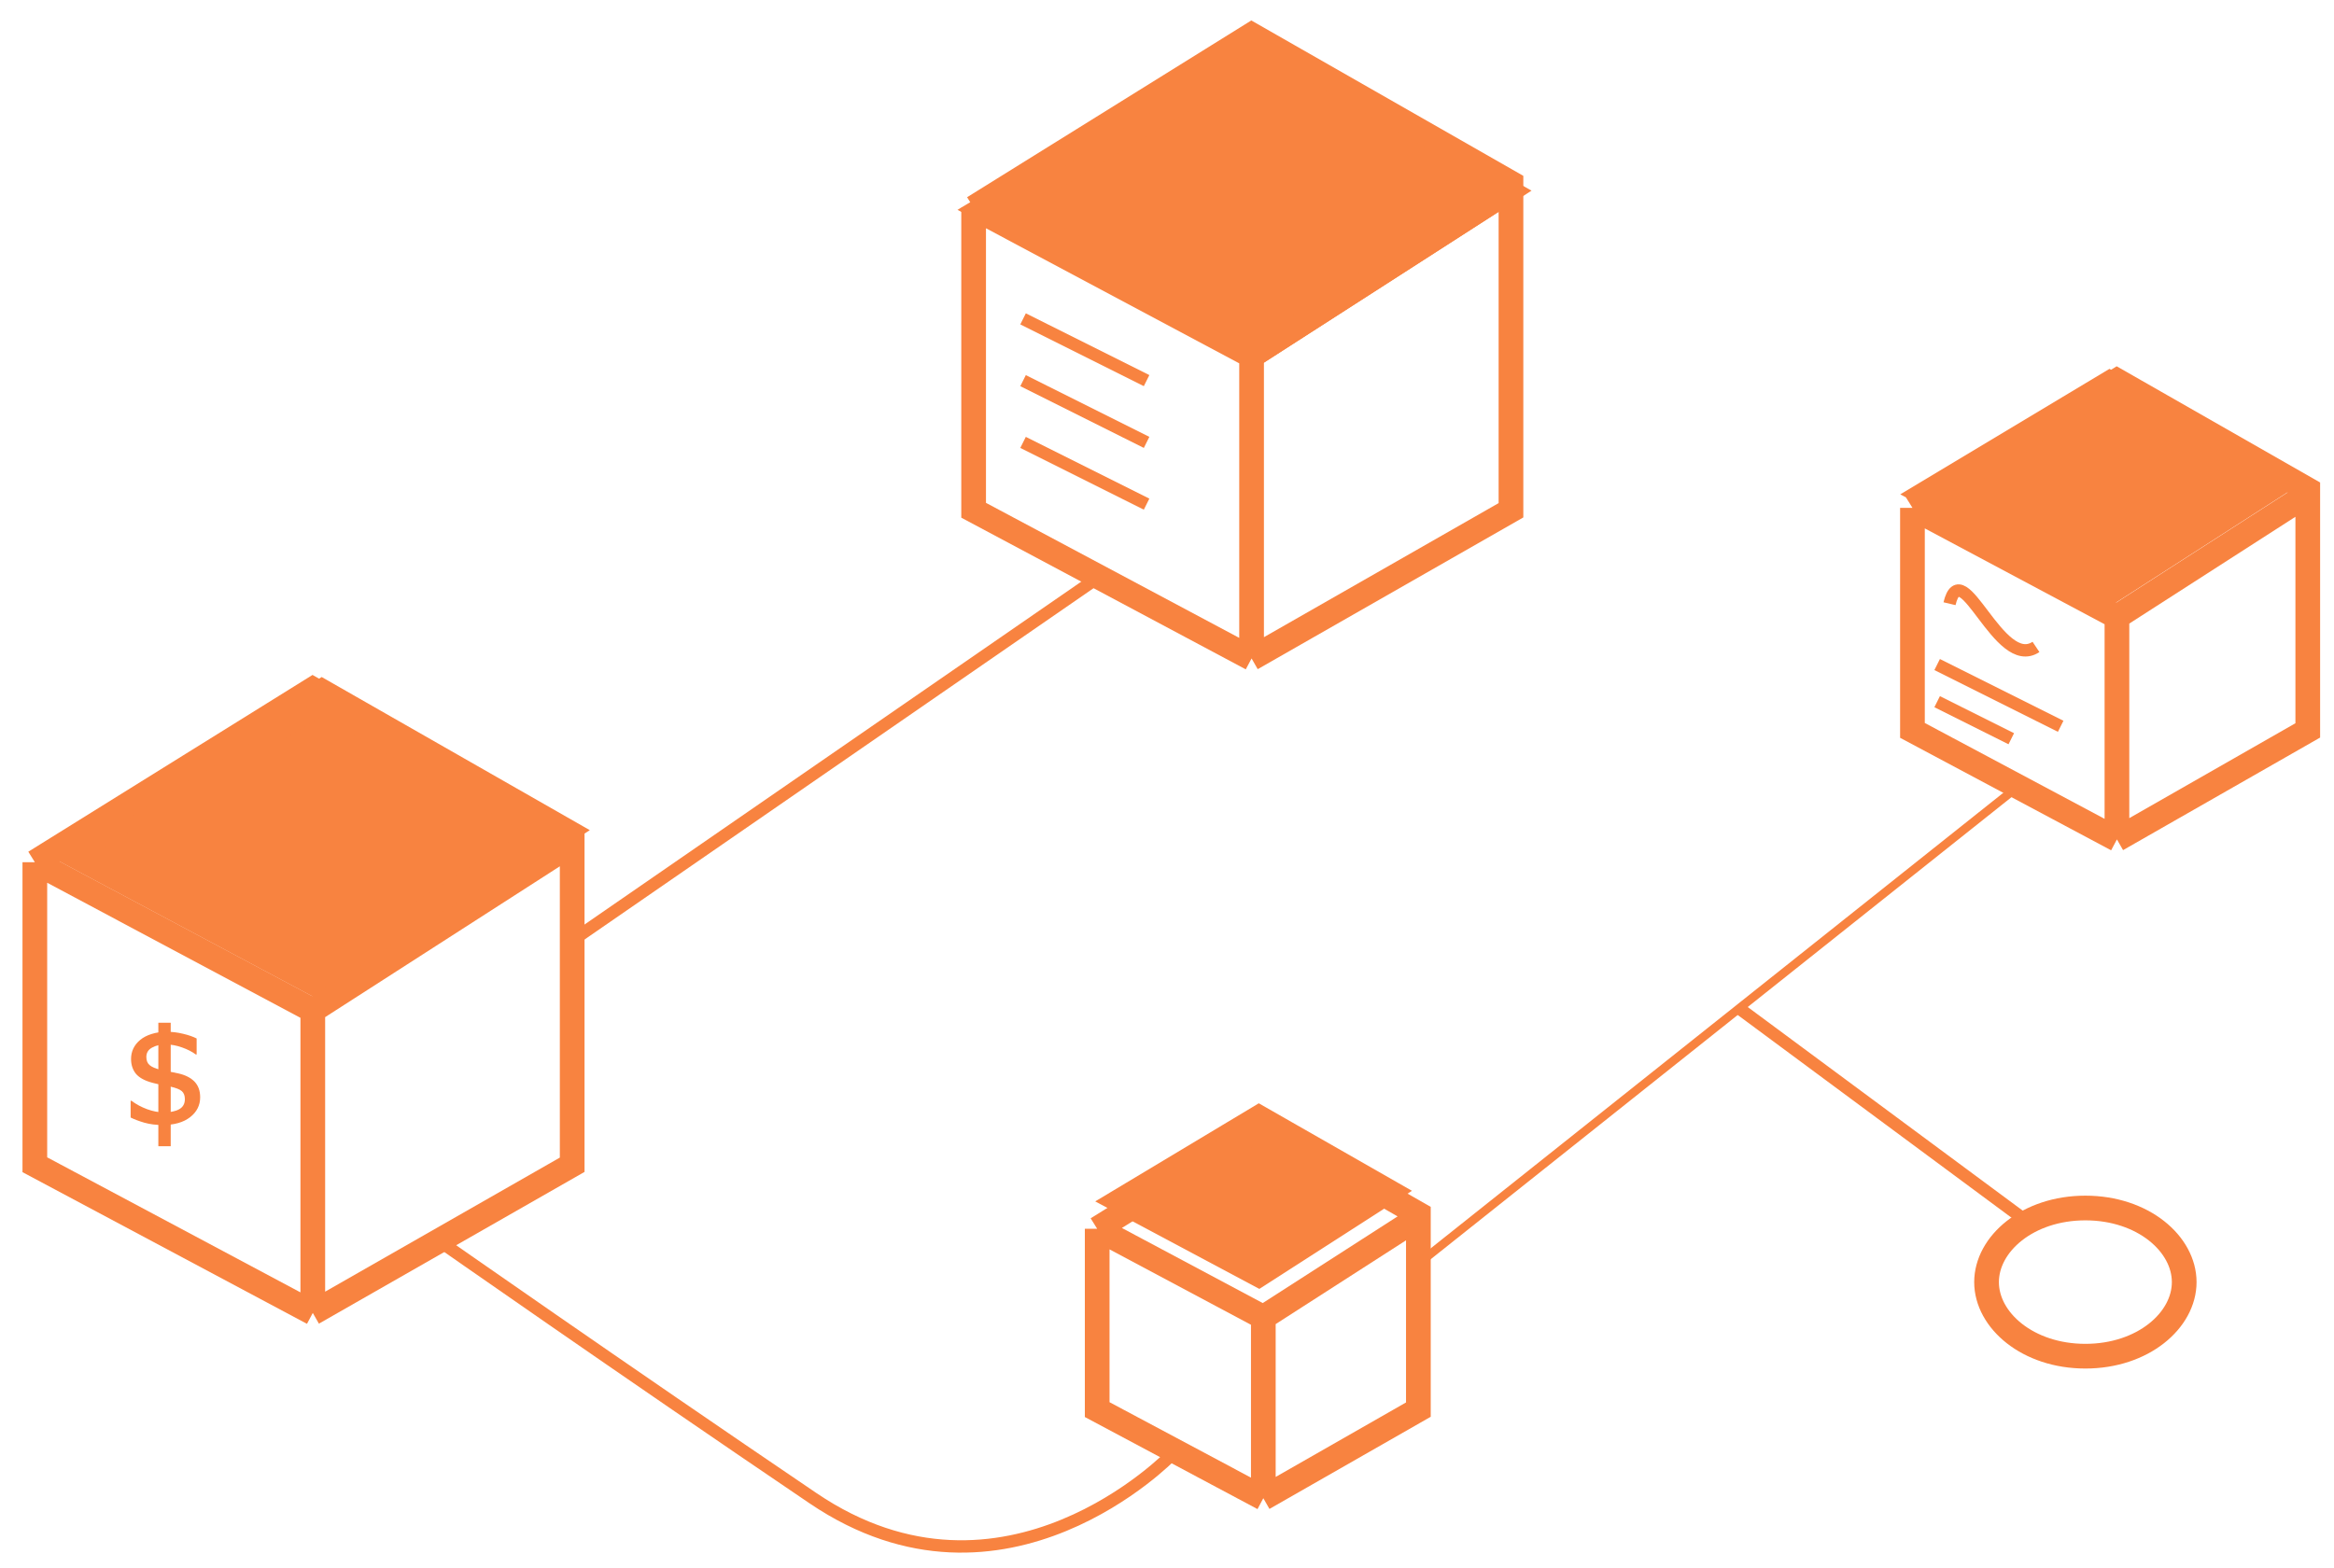
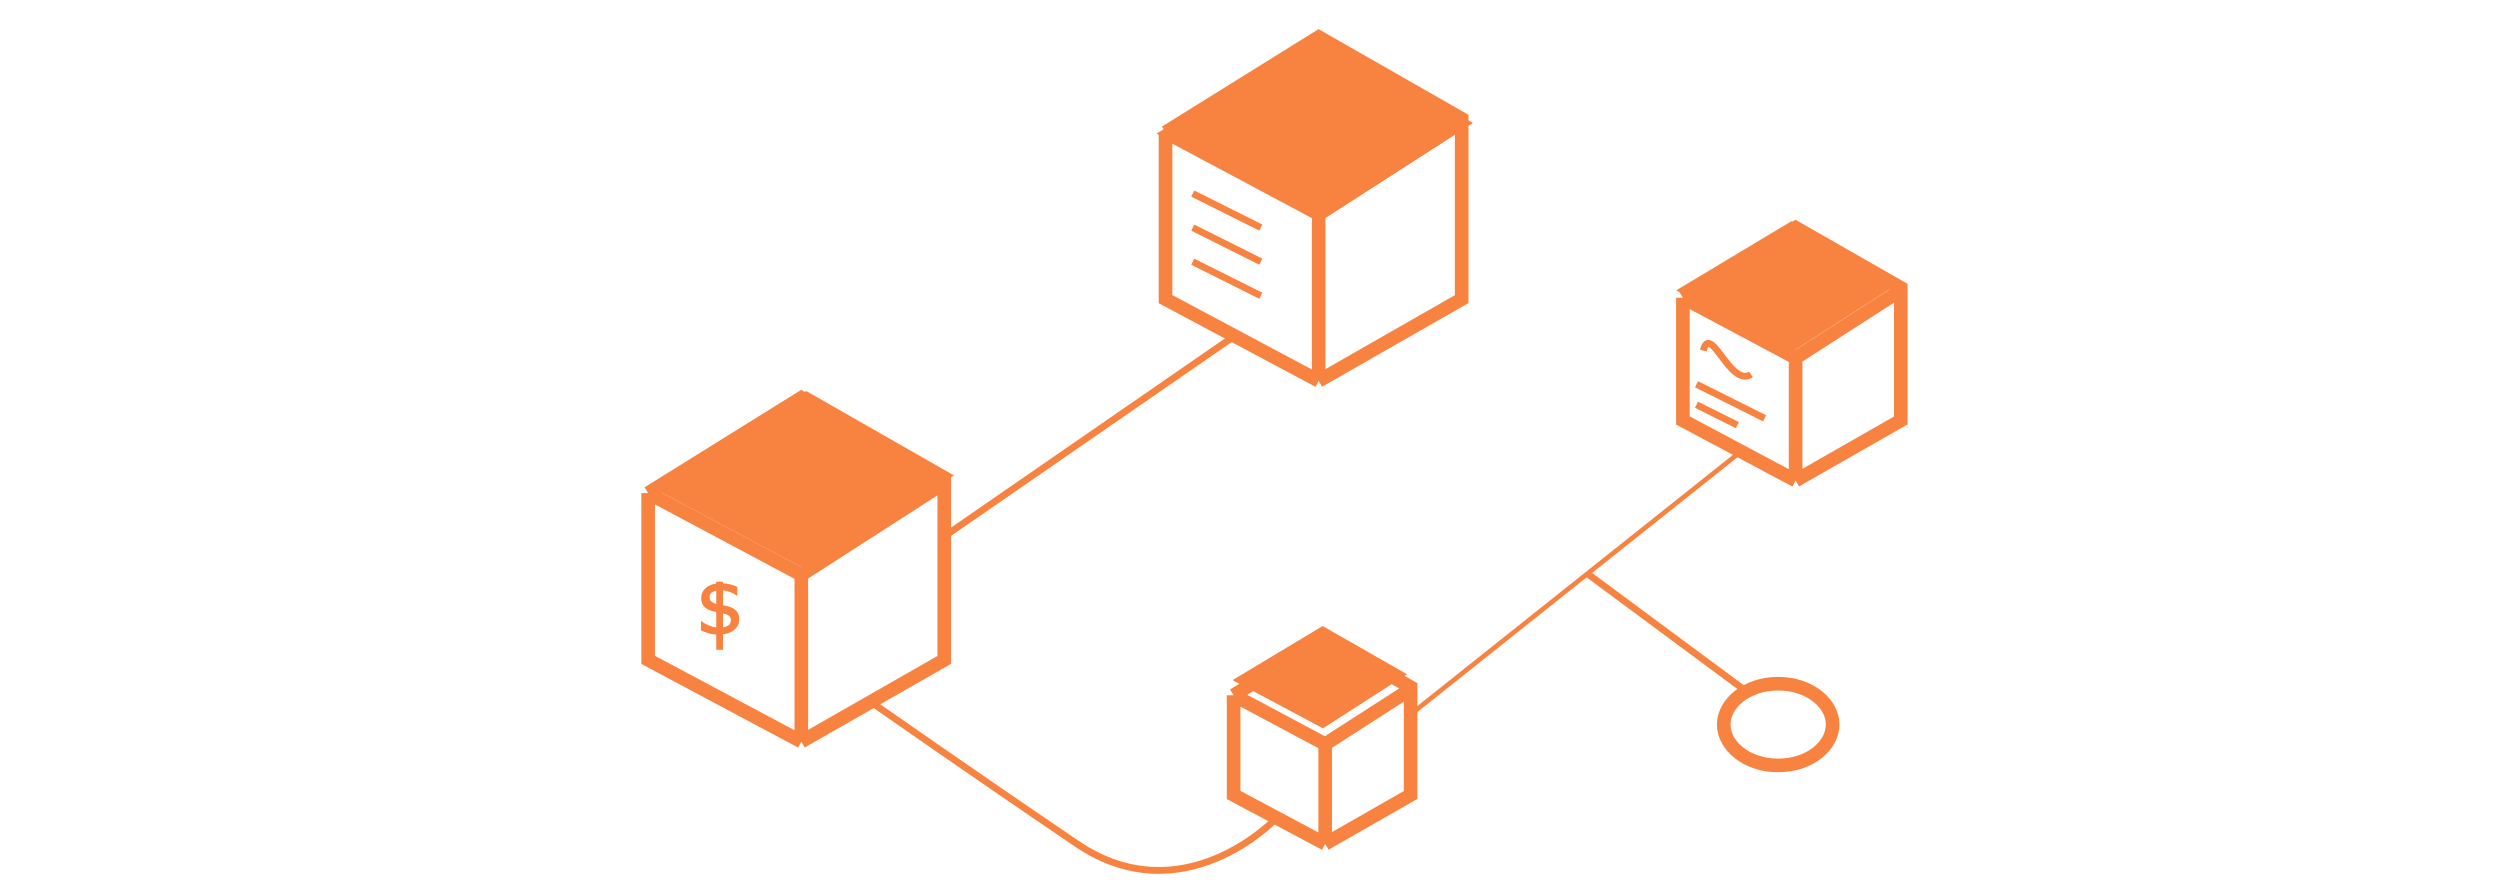
- <svg xmlns="http://www.w3.org/2000/svg" width="67" height="45" viewBox="0 0 67 45" fill="none">
-   <path d="M36 1.5L28.5 6L36 10L43 5.5L36 1.5Z" fill="#F88340" stroke="#F88340" />
-   <path d="M9.241 20L2 24.345L9.241 28.207L16 23.862L9.241 20Z" fill="#F88340" stroke="#F88340" stroke-width="0.966" />
-   <path d="M36.138 32L32 34.483L36.138 36.69L40 34.207L36.138 32Z" fill="#F88340" stroke="#F88340" stroke-width="0.552" />
-   <path d="M60.559 11L55.265 14.177L60.559 17L65.5 13.823L60.559 11Z" fill="#F88340" stroke="#F88340" stroke-width="0.706" />
-   <path d="M27.949 5.964L35.928 1L43.374 5.255V5.433M27.949 5.964V14.652L35.928 18.907M27.949 5.964L35.928 10.22M35.928 18.907L43.374 14.652V5.433M35.928 18.907V10.22M35.928 10.22L43.374 5.433" stroke="#F88340" stroke-width="0.709" />
-   <path d="M31.496 35.284L36.265 32.316L40.716 34.86V34.966M31.496 35.284V40.476L36.265 43.02M31.496 35.284L36.265 37.827M36.265 43.02L40.716 40.476V34.966M36.265 43.02V37.827M36.265 37.827L40.716 34.966" stroke="#F88340" stroke-width="0.709" />
-   <path d="M54.899 14.582L60.769 10.93L66.247 14.06V14.19M54.899 14.582V20.973L60.769 24.103M54.899 14.582L60.769 17.712M60.769 24.103L66.247 20.973V14.19M60.769 24.103V17.712M60.769 17.712L66.247 14.19" stroke="#F88340" stroke-width="0.709" />
-   <path d="M16.602 26.885L31.496 16.602" stroke="#F88340" stroke-width="0.355" />
-   <path d="M49.918 28.95L58.108 35.015" stroke="#F88340" stroke-width="0.355" />
-   <path d="M1 24.757L8.979 19.793L16.425 24.048V24.226M1 24.757V33.445L8.979 37.7M1 24.757L8.979 29.013M8.979 37.7L16.425 33.445V24.226M8.979 37.7V29.013M8.979 29.013L16.425 24.226" stroke="#F88340" stroke-width="0.709" />
-   <path d="M12.524 35.574C12.524 35.574 17.843 39.297 23.34 43.021C28.836 46.744 33.623 41.78 33.623 41.78" stroke="#F88340" stroke-width="0.355" />
-   <path d="M40.715 36.284L58.09 22.457" stroke="#F88340" stroke-width="0.245" />
-   <path d="M62.7 36.815C62.7 35.717 61.518 34.687 59.863 34.687C58.209 34.687 57.026 35.717 57.026 36.815C57.026 37.912 58.209 38.942 59.863 38.942C61.518 38.942 62.7 37.912 62.7 36.815Z" stroke="#F88340" stroke-width="0.709" />
-   <path d="M29.368 9.156L32.914 10.929" stroke="#F88340" stroke-width="0.355" />
-   <path d="M55.608 19.082L59.154 20.855" stroke="#F88340" stroke-width="0.355" />
-   <path d="M55.608 20.148L57.736 21.212" stroke="#F88340" stroke-width="0.355" />
-   <path d="M29.368 10.93L32.914 12.703" stroke="#F88340" stroke-width="0.355" />
-   <path d="M29.368 12.703L32.914 14.476" stroke="#F88340" stroke-width="0.355" />
-   <path d="M55.963 17.335C56.318 15.845 57.381 19.287 58.445 18.576" stroke="#F88340" stroke-width="0.355" />
-   <path d="M5.746 31.506C5.746 31.739 5.649 31.93 5.456 32.08C5.264 32.229 5.001 32.304 4.667 32.304C4.478 32.304 4.304 32.282 4.146 32.238C3.989 32.192 3.857 32.142 3.75 32.089V31.607H3.773C3.909 31.709 4.06 31.79 4.226 31.851C4.392 31.911 4.551 31.941 4.704 31.941C4.892 31.941 5.04 31.91 5.147 31.849C5.254 31.788 5.307 31.692 5.307 31.561C5.307 31.46 5.278 31.384 5.22 31.332C5.162 31.281 5.051 31.236 4.886 31.2C4.825 31.186 4.745 31.17 4.646 31.152C4.549 31.134 4.46 31.114 4.379 31.092C4.155 31.033 3.996 30.946 3.901 30.832C3.808 30.716 3.762 30.574 3.762 30.407C3.762 30.302 3.783 30.202 3.826 30.11C3.87 30.017 3.936 29.933 4.025 29.86C4.11 29.789 4.218 29.732 4.349 29.691C4.482 29.648 4.63 29.627 4.793 29.627C4.945 29.627 5.099 29.646 5.254 29.684C5.411 29.721 5.542 29.766 5.645 29.819V30.279H5.622C5.513 30.198 5.379 30.13 5.222 30.075C5.065 30.019 4.912 29.991 4.761 29.991C4.604 29.991 4.471 30.021 4.363 30.082C4.255 30.142 4.201 30.231 4.201 30.349C4.201 30.455 4.233 30.534 4.299 30.587C4.363 30.641 4.467 30.684 4.61 30.718C4.689 30.736 4.777 30.754 4.875 30.772C4.974 30.791 5.056 30.807 5.122 30.823C5.321 30.868 5.475 30.947 5.584 31.058C5.692 31.171 5.746 31.32 5.746 31.506Z" fill="#F88340" />
-   <line x1="4.723" y1="29.367" x2="4.723" y2="32.913" stroke="#F88340" stroke-width="0.355" />
+ <svg xmlns="http://www.w3.org/2000/svg" width="135" height="48" viewBox="0 0 135 48" fill="none">
+   <path d="M71.284 2.52L63.509 7.185L71.284 11.332L78.541 6.666L71.284 2.52Z" fill="#F88340" stroke="#F88340" stroke-width="1.037" />
+   <path d="M43.543 21.695L36.036 26.2L43.543 30.203L50.55 25.699L43.543 21.695Z" fill="#F88340" stroke="#F88340" stroke-width="1.001" />
+   <path d="M71.427 34.137L67.138 36.711L71.427 38.998L75.431 36.425L71.427 34.137Z" fill="#F88340" stroke="#F88340" stroke-width="0.572" />
+   <path d="M96.745 12.367L91.257 15.66L96.745 18.587L101.868 15.294L96.745 12.367Z" fill="#F88340" stroke="#F88340" stroke-width="0.732" />
+   <path d="M62.938 7.147L71.209 2L78.929 6.411V6.595M62.938 7.147V16.153L71.209 20.565M62.938 7.147L71.209 11.558M71.209 20.565L78.929 16.153V6.595M71.209 20.565V11.558M71.209 11.558L78.929 6.595" stroke="#F88340" stroke-width="0.735" />
+   <path d="M66.615 37.545L71.559 34.469L76.173 37.105V37.215M66.615 37.545V42.928L71.559 45.565M66.615 37.545L71.559 40.182M71.559 45.565L76.173 42.928V37.215M71.559 45.565V40.182M71.559 40.182L76.173 37.215" stroke="#F88340" stroke-width="0.735" />
+   <path d="M90.877 16.079L96.962 12.293L102.641 15.538V15.673M90.877 16.079V22.705L96.962 25.95M90.877 16.079L96.962 19.324M96.962 25.95L102.641 22.705V15.673M96.962 25.95V19.324M96.962 19.324L102.641 15.673" stroke="#F88340" stroke-width="0.735" />
+   <path d="M51.175 28.837L66.615 18.176" stroke="#F88340" stroke-width="0.368" />
+   <path d="M85.713 30.974L94.204 37.262" stroke="#F88340" stroke-width="0.368" />
+   <path d="M35 26.627L43.271 21.48L50.991 25.892V26.076M35 26.627V35.634L43.271 40.045M35 26.627L43.271 31.038M43.271 40.045L50.991 35.634V26.076M43.271 40.045V31.038M43.271 31.038L50.991 26.076" stroke="#F88340" stroke-width="0.735" />
+   <path d="M46.946 37.848C46.946 37.848 52.461 41.708 58.159 45.568C63.857 49.428 68.82 44.281 68.82 44.281" stroke="#F88340" stroke-width="0.368" />
+   <path d="M76.173 38.577L94.186 24.242" stroke="#F88340" stroke-width="0.254" />
+   <path d="M98.963 39.126C98.963 37.988 97.738 36.92 96.022 36.92C94.307 36.92 93.082 37.988 93.082 39.126C93.082 40.263 94.307 41.332 96.022 41.332C97.738 41.332 98.963 40.263 98.963 39.126Z" stroke="#F88340" stroke-width="0.735" />
+   <path d="M64.409 10.453L68.085 12.291" stroke="#F88340" stroke-width="0.368" />
+   <path d="M91.612 20.75L95.288 22.588" stroke="#F88340" stroke-width="0.368" />
+   <path d="M91.612 21.855L93.818 22.958" stroke="#F88340" stroke-width="0.368" />
+   <path d="M64.409 12.293L68.085 14.131" stroke="#F88340" stroke-width="0.368" />
+   <path d="M64.409 14.133L68.085 15.971" stroke="#F88340" stroke-width="0.368" />
+   <path d="M91.981 18.931C92.349 17.387 93.451 20.955 94.554 20.218" stroke="#F88340" stroke-width="0.368" />
+   <path d="M39.92 33.44C39.92 33.682 39.819 33.88 39.619 34.035C39.42 34.19 39.147 34.267 38.801 34.267C38.605 34.267 38.425 34.244 38.261 34.198C38.098 34.151 37.962 34.1 37.851 34.044V33.544H37.875C38.015 33.65 38.172 33.735 38.344 33.798C38.516 33.859 38.681 33.89 38.839 33.89C39.035 33.89 39.188 33.859 39.299 33.795C39.41 33.732 39.465 33.633 39.465 33.497C39.465 33.393 39.435 33.314 39.375 33.26C39.315 33.206 39.199 33.16 39.029 33.123C38.966 33.108 38.883 33.092 38.78 33.073C38.679 33.054 38.586 33.033 38.503 33.011C38.27 32.95 38.105 32.859 38.007 32.741C37.911 32.621 37.863 32.474 37.863 32.3C37.863 32.191 37.885 32.089 37.929 31.992C37.975 31.896 38.044 31.81 38.135 31.734C38.224 31.66 38.336 31.601 38.472 31.558C38.609 31.514 38.763 31.492 38.932 31.492C39.09 31.492 39.249 31.512 39.41 31.551C39.573 31.589 39.708 31.636 39.816 31.691V32.167H39.792C39.678 32.084 39.54 32.014 39.377 31.957C39.214 31.898 39.055 31.869 38.898 31.869C38.736 31.869 38.598 31.901 38.486 31.964C38.374 32.025 38.318 32.118 38.318 32.241C38.318 32.35 38.352 32.432 38.42 32.487C38.486 32.543 38.593 32.588 38.742 32.623C38.824 32.642 38.916 32.66 39.017 32.679C39.12 32.698 39.205 32.716 39.273 32.731C39.48 32.779 39.639 32.86 39.752 32.976C39.864 33.093 39.92 33.247 39.92 33.44Z" fill="#F88340" />
+   <line x1="38.861" y1="31.41" x2="38.861" y2="35.086" stroke="#F88340" stroke-width="0.368" />
</svg>
